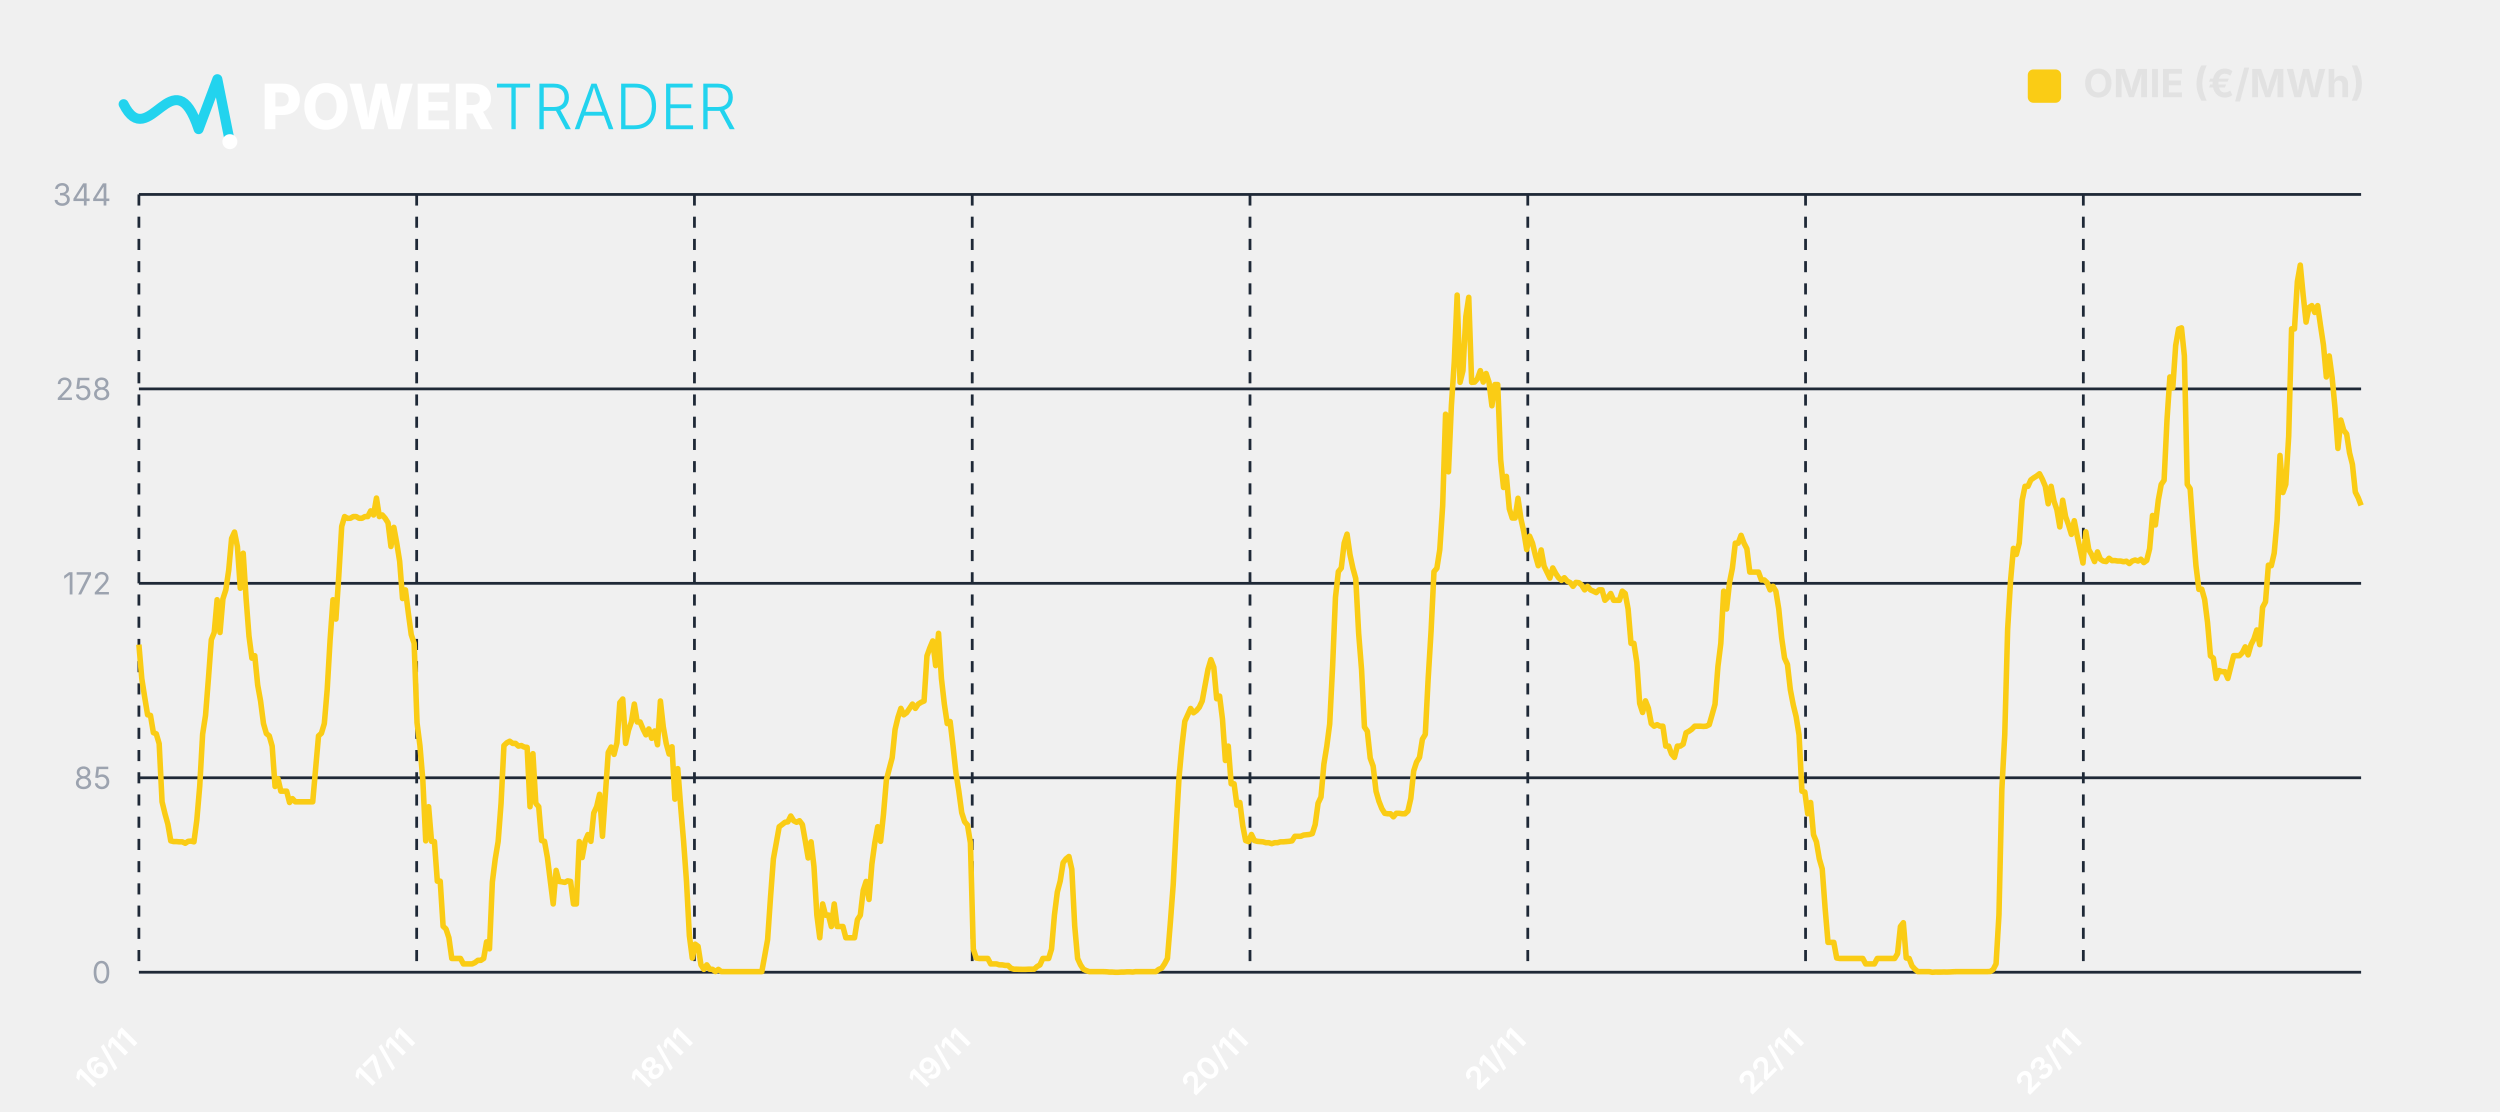
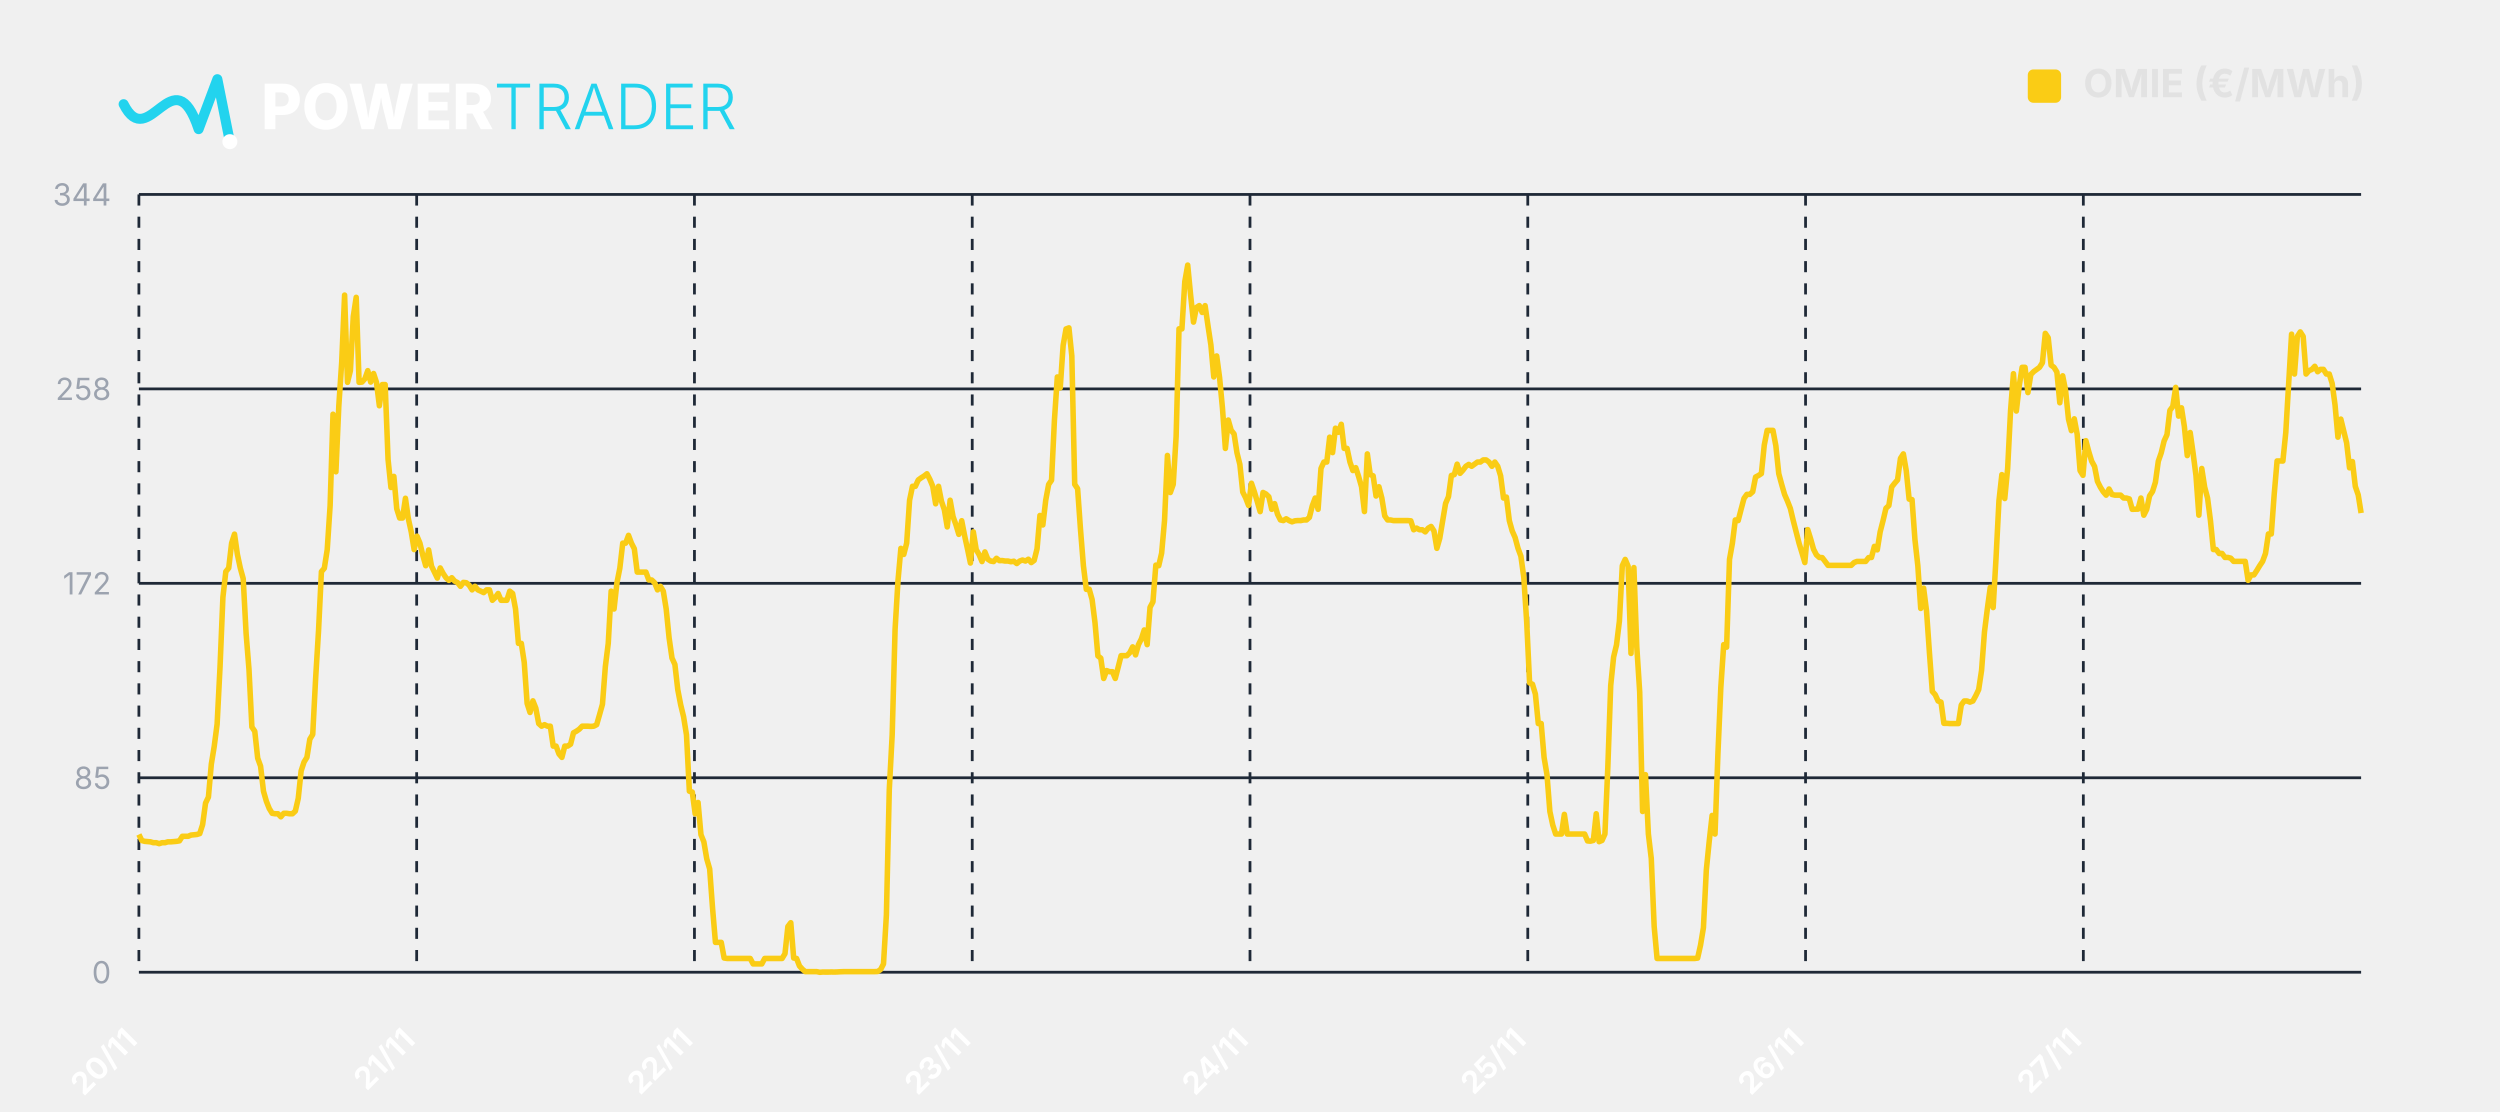
<svg xmlns="http://www.w3.org/2000/svg" viewBox="0 0 900 400" style="font-family: 'Inter', sans-serif; background: #0b0f19;">
  <g transform="translate(40, 15) scale(0.45)">
    <path d="M10 50 C30 90 50 10 70 70 L85 30 L95 80" stroke="#22d3ee" stroke-width="8" stroke-linecap="round" stroke-linejoin="round" fill="none" />
    <circle cx="95" cy="80" r="6" fill="#ffffff" />
    <text x="120" y="70" font-family="'Inter', sans-serif" font-weight="800" font-size="50" fill="#ffffff">POWER<tspan fill="#22d3ee" font-weight="300">TRADER</tspan>
    </text>
  </g>
  <rect x="730" y="25" width="12" height="12" fill="#facc15" rx="2" />
  <text x="750" y="35" font-size="14" font-weight="bold" fill="#e2e2e2">OMIE (€/MWh)</text>
  <line x1="50" y1="350.0" x2="850" y2="350.0" stroke="#1f2937" stroke-width="1" />
  <text x="40" y="354.0" text-anchor="end" font-size="11" fill="#9ca3af">0</text>
  <line x1="50" y1="280.0" x2="850" y2="280.0" stroke="#1f2937" stroke-width="1" />
  <text x="40" y="284.0" text-anchor="end" font-size="11" fill="#9ca3af">85</text>
  <line x1="50" y1="210.0" x2="850" y2="210.0" stroke="#1f2937" stroke-width="1" />
  <text x="40" y="214.0" text-anchor="end" font-size="11" fill="#9ca3af">172</text>
  <line x1="50" y1="140.0" x2="850" y2="140.0" stroke="#1f2937" stroke-width="1" />
  <text x="40" y="144.0" text-anchor="end" font-size="11" fill="#9ca3af">258</text>
  <line x1="50" y1="70.0" x2="850" y2="70.0" stroke="#1f2937" stroke-width="1" />
  <text x="40" y="74.0" text-anchor="end" font-size="11" fill="#9ca3af">344</text>
  <line x1="50.0" y1="70" x2="50.0" y2="350" stroke="#1f2937" stroke-width="1" stroke-dasharray="4,4" />
-   <text x="50.0" y="375" text-anchor="end" transform="rotate(-45, 50.0, 375)" font-size="11" font-weight="bold" fill="#ffffff">16/11</text>
+   <text x="50.0" y="375" text-anchor="end" transform="rotate(-45, 50.0, 375)" font-size="11" font-weight="bold" fill="#ffffff">20/11</text>
  <line x1="150.0" y1="70" x2="150.0" y2="350" stroke="#1f2937" stroke-width="1" stroke-dasharray="4,4" />
-   <text x="150.0" y="375" text-anchor="end" transform="rotate(-45, 150.0, 375)" font-size="11" font-weight="bold" fill="#ffffff">17/11</text>
+   <text x="150.0" y="375" text-anchor="end" transform="rotate(-45, 150.0, 375)" font-size="11" font-weight="bold" fill="#ffffff">21/11</text>
  <line x1="250.0" y1="70" x2="250.0" y2="350" stroke="#1f2937" stroke-width="1" stroke-dasharray="4,4" />
-   <text x="250.0" y="375" text-anchor="end" transform="rotate(-45, 250.0, 375)" font-size="11" font-weight="bold" fill="#ffffff">18/11</text>
+   <text x="250.0" y="375" text-anchor="end" transform="rotate(-45, 250.0, 375)" font-size="11" font-weight="bold" fill="#ffffff">22/11</text>
  <line x1="350.0" y1="70" x2="350.0" y2="350" stroke="#1f2937" stroke-width="1" stroke-dasharray="4,4" />
-   <text x="350.0" y="375" text-anchor="end" transform="rotate(-45, 350.0, 375)" font-size="11" font-weight="bold" fill="#ffffff">19/11</text>
+   <text x="350.0" y="375" text-anchor="end" transform="rotate(-45, 350.0, 375)" font-size="11" font-weight="bold" fill="#ffffff">23/11</text>
  <line x1="450.0" y1="70" x2="450.0" y2="350" stroke="#1f2937" stroke-width="1" stroke-dasharray="4,4" />
-   <text x="450.0" y="375" text-anchor="end" transform="rotate(-45, 450.0, 375)" font-size="11" font-weight="bold" fill="#ffffff">20/11</text>
+   <text x="450.0" y="375" text-anchor="end" transform="rotate(-45, 450.0, 375)" font-size="11" font-weight="bold" fill="#ffffff">24/11</text>
  <line x1="550.0" y1="70" x2="550.0" y2="350" stroke="#1f2937" stroke-width="1" stroke-dasharray="4,4" />
-   <text x="550.0" y="375" text-anchor="end" transform="rotate(-45, 550.0, 375)" font-size="11" font-weight="bold" fill="#ffffff">21/11</text>
+   <text x="550.0" y="375" text-anchor="end" transform="rotate(-45, 550.0, 375)" font-size="11" font-weight="bold" fill="#ffffff">25/11</text>
  <line x1="650.0" y1="70" x2="650.0" y2="350" stroke="#1f2937" stroke-width="1" stroke-dasharray="4,4" />
-   <text x="650.0" y="375" text-anchor="end" transform="rotate(-45, 650.0, 375)" font-size="11" font-weight="bold" fill="#ffffff">22/11</text>
+   <text x="650.0" y="375" text-anchor="end" transform="rotate(-45, 650.0, 375)" font-size="11" font-weight="bold" fill="#ffffff">26/11</text>
  <line x1="750.0" y1="70" x2="750.0" y2="350" stroke="#1f2937" stroke-width="1" stroke-dasharray="4,4" />
-   <text x="750.0" y="375" text-anchor="end" transform="rotate(-45, 750.0, 375)" font-size="11" font-weight="bold" fill="#ffffff">23/11</text>
-   <polyline points="50.0,232.066 51.043,244.3 52.086,250.981 53.129,257.33 54.172,257.533 55.215,263.751 56.258,264.182 57.301,267.729 58.344,288.65 59.387,292.945 60.43,296.695 61.473,302.703 62.516,302.971 63.559,302.971 64.602,303.06 65.645,303.06 66.688,303.58 67.731,302.881 68.774,302.792 69.817,303.06 70.86,295.161 71.904,282.983 72.947,264.287 73.99,257.533 75.033,244.3 76.076,230.296 77.119,227.698 78.162,215.91 79.205,227.698 80.248,215.594 81.291,212.354 82.334,205.275 83.377,193.836 84.42,191.547 85.463,196.727 86.506,211.77 87.549,199.162 88.592,215.472 89.635,229.013 90.678,236.937 91.721,236.052 92.764,246.614 93.807,252.361 94.85,260.48 95.893,264.076 96.936,264.92 97.979,268.598 99.022,283.13 100.065,280.304 101.108,284.826 102.151,284.826 103.194,284.826 104.237,288.894 105.28,287.513 106.323,288.65 107.366,288.65 108.409,288.65 109.452,288.65 110.495,288.65 111.538,288.65 112.581,288.65 113.625,276.716 114.668,264.92 115.711,263.97 116.754,260.471 117.797,248.156 118.84,230.296 119.883,215.91 120.926,222.867 121.969,207.183 123.012,189.509 124.055,185.97 125.098,186.603 126.141,186.579 127.184,185.97 128.227,185.97 129.27,186.579 130.313,186.579 131.356,185.97 132.399,185.97 133.442,183.924 134.485,185.385 135.528,179.305 136.571,185.97 137.614,185.385 138.657,186.579 139.7,188.227 140.743,196.727 141.786,189.859 142.829,195.509 143.872,202.052 144.915,215.472 145.958,212.354 147.001,220.7 148.044,228.461 149.087,231.578 150.13,260.187 151.173,268.395 152.216,280.775 153.259,302.703 154.302,290.42 155.346,302.881 156.389,302.971 157.432,317.226 158.475,317.226 159.518,333.463 160.561,334.437 161.604,337.595 162.647,345.048 163.69,345.048 164.733,345.048 165.776,345.048 166.819,347.012 167.862,347.012 168.905,347.012 169.948,347.012 170.991,346.533 172.034,345.722 173.077,345.722 174.12,345.048 175.163,339.073 176.206,341.581 177.249,317.502 178.292,309.189 179.335,302.922 180.378,289.226 181.421,268.395 182.464,267.396 183.507,266.852 184.55,267.624 185.593,267.624 186.636,268.598 187.679,268.395 188.722,268.947 189.765,269.052 190.808,290.42 191.851,271.326 192.894,289.226 193.937,290.42 194.98,302.614 196.023,302.881 197.066,308.71 198.11,317.113 199.153,325.418 200.196,313.338 201.239,317.308 202.282,317.454 203.325,317.657 204.368,317.113 205.411,317.308 206.454,325.426 207.497,325.418 208.54,302.971 209.583,308.71 210.626,302.881 211.669,300.446 212.712,302.881 213.755,292.677 214.798,290.42 215.841,285.955 216.884,301.071 217.927,286.036 218.97,270.855 220.013,268.947 221.056,271.577 222.099,267.396 223.142,252.954 224.185,251.647 225.228,267.624 226.271,262.842 227.314,259.83 228.357,253.465 229.4,259.911 230.443,259.911 231.486,262.428 232.529,264.539 233.572,262.428 234.615,265.789 235.658,263.159 236.701,268.111 237.744,252.361 238.787,261.705 239.831,267.624 240.874,271.447 241.917,268.841 242.96,287.692 244.003,276.716 245.046,290.42 246.089,302.849 247.132,317.226 248.175,336.865 249.218,344.91 250.261,339.901 251.304,340.688 252.347,347.353 253.39,348.969 254.433,347.353 255.476,348.896 256.519,348.969 257.562,349.765 258.605,348.977 259.648,349.773 260.691,349.781 261.734,349.781 262.777,349.781 263.82,349.781 264.863,349.781 265.906,349.781 266.949,349.781 267.992,349.781 269.035,349.781 270.078,349.781 271.121,349.781 272.164,349.781 273.207,349.781 274.25,349.781 275.293,344.098 276.336,338.269 277.379,323.145 278.422,309.189 279.465,303.45 280.508,297.621 281.551,296.85 282.595,296.013 283.638,295.867 284.681,293.765 285.724,295.469 286.767,296.013 287.81,295.469 288.853,296.85 289.896,302.703 290.939,308.873 291.982,303.06 293.025,311.917 294.068,329.404 295.111,337.595 296.154,325.418 297.197,329.485 298.24,329.404 299.283,333.544 300.326,325.426 301.369,333.544 302.412,333.544 303.455,333.544 304.498,337.595 305.541,337.595 306.584,337.595 307.627,337.595 308.67,331.068 309.713,329.485 310.756,320.555 311.799,317.308 312.842,323.802 313.885,310.992 314.928,303.433 315.971,297.621 317.014,302.881 318.057,293.107 319.1,280.775 320.143,276.716 321.186,272.787 322.229,262.59 323.272,258.223 324.316,255.016 325.359,257.33 326.402,256.558 327.445,255.016 328.488,253.473 329.531,255.016 330.574,253.473 331.617,252.824 332.66,252.369 333.703,236.125 334.746,233.226 335.789,230.742 336.832,239.616 337.875,228.006 338.918,244.3 339.961,253.473 341.004,260.48 342.047,259.749 343.09,268.59 344.133,278.21 345.176,284.794 346.219,292.547 347.262,295.81 348.305,297.012 349.348,303.45 350.391,341.654 351.434,344.885 352.477,345.048 353.52,345.048 354.563,345.048 355.606,345.048 356.649,347.012 357.692,347.012 358.735,347.012 359.778,347.345 360.821,347.353 361.864,347.556 362.907,347.556 363.95,348.555 364.993,348.912 366.037,348.912 367.08,348.953 368.123,348.969 369.166,348.969 370.209,348.912 371.252,348.912 372.295,348.896 373.338,347.962 374.381,347.353 375.424,345.048 376.467,345.048 377.51,345.048 378.553,341.654 379.596,329.404 380.639,321.123 381.682,317.145 382.725,310.569 383.768,309.189 384.811,308.345 385.854,312.932 386.897,333.39 387.94,345.048 388.983,347.345 390.026,348.912 391.069,349.415 392.112,349.781 393.155,349.781 394.198,349.781 395.241,349.781 396.284,349.789 397.327,349.797 398.37,349.838 399.413,349.943 400.456,349.943 401.499,350.024 402.542,350.024 403.585,349.943 404.628,349.943 405.671,349.862 406.714,349.862 407.757,349.935 408.801,349.789 409.844,349.789 410.887,349.789 411.93,349.789 412.973,349.781 414.016,349.781 415.059,349.781 416.102,349.781 417.145,348.969 418.188,348.563 419.231,347.012 420.274,345.048 421.317,332.262 422.36,318.428 423.403,298.351 424.446,279.963 425.489,268.598 426.532,259.668 427.575,257.37 428.618,255.057 429.661,256.599 430.704,255.828 431.747,254.61 432.79,252.361 433.833,246.678 434.876,240.996 435.919,237.472 436.962,240.208 438.005,251.549 439.048,250.6 440.091,258.913 441.134,273.777 442.177,268.598 443.22,282.164 444.263,282.164 445.306,289.843 446.349,288.894 447.392,297.239 448.435,302.614 449.478,302.971 450.522,300.413 451.565,302.589 452.608,302.881 453.651,302.971 454.694,303.06 455.737,303.377 456.78,303.377 457.823,303.718 458.866,303.377 459.909,303.377 460.952,303.06 461.995,303.06 463.038,302.971 464.081,302.881 465.124,302.703 466.167,301.071 467.21,301.071 468.253,301.071 469.296,300.625 470.339,300.519 471.382,300.413 472.425,300.097 473.468,296.85 474.511,289.137 475.554,286.945 476.597,275.092 477.64,268.695 478.683,260.666 479.726,240.184 480.769,215.017 481.812,205.787 482.855,204.496 483.898,195.533 484.941,192.294 485.984,199.592 487.027,204.496 488.07,208.295 489.113,228.006 490.156,240.996 491.199,261.722 492.243,263.264 493.286,272.933 494.329,275.807 495.372,284.834 496.415,288.455 497.458,291.086 498.501,292.79 499.544,292.953 500.587,292.953 501.63,294.049 502.673,292.79 503.716,292.79 504.759,292.953 505.802,292.953 506.845,291.979 507.888,287.432 508.931,277.528 509.974,274.329 511.017,272.657 512.06,266.114 513.103,264.393 514.146,244.243 515.189,227.138 516.232,205.787 517.275,204.569 518.318,197.896 519.361,182.065 520.404,149.121 521.447,169.847 522.49,146.174 523.533,130.4 524.576,106.232 525.619,137.642 526.662,133.436 527.705,113.952 528.748,107.044 529.791,137.642 530.834,137.552 531.877,136.375 532.92,133.436 533.963,137.552 535.007,134.467 536.05,137.642 537.093,146.077 538.136,138.453 539.179,138.453 540.222,165.382 541.265,175.489 542.308,171.503 543.351,183.177 544.394,186.481 545.437,186.481 546.48,179.378 547.523,186.709 548.566,191.474 549.609,197.839 550.652,193.025 551.695,195.533 552.738,199.925 553.781,203.651 554.824,197.977 555.867,203.806 556.91,205.949 557.953,208.108 558.996,204.463 560.039,206.42 561.082,207.987 562.125,208.937 563.168,207.987 564.211,209.213 565.254,209.74 566.297,211.072 567.34,209.659 568.383,209.789 569.426,210.674 570.469,212.354 571.512,211.072 572.555,212.354 573.598,212.817 574.641,213.337 575.684,212.354 576.728,212.354 577.771,216.097 578.814,215.098 579.857,213.661 580.9,216.097 581.943,216.097 582.986,216.097 584.029,212.817 585.072,213.661 586.115,219.239 587.158,231.611 588.201,231.611 589.244,238.438 590.287,253.238 591.33,256.485 592.373,252.304 593.416,254.943 594.459,260.48 595.502,261.429 596.545,260.885 597.588,261.429 598.631,261.429 599.674,268.598 600.717,268.598 601.76,271.431 602.803,272.657 603.846,268.598 604.889,268.598 605.932,267.9 606.975,263.808 608.018,263.24 609.061,262.509 610.104,261.429 611.147,261.429 612.19,261.429 613.233,261.511 614.276,261.429 615.319,260.885 616.362,257.257 617.405,253.522 618.449,239.965 619.492,231.611 620.535,212.817 621.578,219.239 622.621,209.789 623.664,204.528 624.707,195.533 625.75,195.533 626.793,192.724 627.836,195.533 628.879,197.563 629.922,205.949 630.965,205.949 632.008,205.949 633.051,205.949 634.094,208.79 635.137,208.79 636.18,209.789 637.223,212.354 638.266,211.072 639.309,212.817 640.352,219.239 641.395,229.63 642.438,236.912 643.481,239.202 644.524,248.302 645.567,253.725 646.61,258.028 647.653,264.539 648.696,284.826 649.739,285.143 650.782,292.953 651.825,288.894 652.868,300.503 653.911,303.06 654.954,309.189 655.997,312.802 657.04,326.944 658.083,339.259 659.126,339.259 660.169,339.259 661.213,344.885 662.256,345.048 663.299,345.048 664.342,345.048 665.385,345.048 666.428,345.048 667.471,345.048 668.514,345.048 669.557,345.048 670.6,345.048 671.643,347.012 672.686,347.012 673.729,347.012 674.772,347.012 675.815,345.048 676.858,345.048 677.901,345.048 678.944,345.048 679.987,345.048 681.03,345.048 682.073,345.048 683.116,343.319 684.159,333.544 685.202,332.18 686.245,344.885 687.288,345.048 688.331,347.751 689.374,348.912 690.417,349.781 691.46,349.781 692.503,349.781 693.546,349.789 694.589,349.797 695.632,350.024 696.675,349.935 697.718,349.943 698.761,349.943 699.804,349.911 700.847,349.935 701.89,349.903 702.934,349.838 703.977,349.797 705.02,349.789 706.063,349.789 707.106,349.781 708.149,349.781 709.192,349.781 710.235,349.781 711.278,349.781 712.321,349.781 713.364,349.781 714.407,349.781 715.45,349.781 716.493,349.74 717.536,349.034 718.579,347.012 719.622,329.404 720.665,284.234 721.708,264.539 722.751,226.561 723.794,209.099 724.837,197.409 725.88,199.592 726.923,195.533 727.966,180.108 729.009,175.075 730.052,175.075 731.095,172.786 732.138,172.023 733.181,171.373 734.224,170.561 735.267,172.567 736.31,175.075 737.353,181.367 738.396,175.075 739.439,180.425 740.482,183.494 741.525,189.688 742.568,180.084 743.611,185.954 744.654,188.892 745.698,192.367 746.741,187.464 747.784,192.854 748.827,197.66 749.87,202.685 750.913,191.474 751.956,197.863 752.999,199.674 754.042,202.158 755.085,198.691 756.128,201.305 757.171,201.979 758.214,202.158 759.257,200.989 760.3,201.825 761.343,201.801 762.386,201.979 763.429,201.979 764.472,202.231 765.515,202.044 766.558,202.872 767.601,201.979 768.644,201.606 769.687,201.979 770.73,201.322 771.773,202.523 772.816,201.752 773.859,197.563 774.902,185.572 775.945,188.982 776.988,180.043 778.031,174.409 779.074,172.883 780.117,151.215 781.16,135.701 782.203,139.622 783.246,124.368 784.289,118.426 785.332,118.028 786.375,128.135 787.419,174.369 788.462,175.936 789.505,190.662 790.548,203.651 791.591,212.176 792.634,212.103 793.677,215.829 794.72,224.15 795.763,236.125 796.806,236.937 797.849,244.243 798.892,241.402 799.935,241.807 800.978,241.807 802.021,244.243 803.064,240.184 804.107,236.043 805.15,236.043 806.193,236.043 807.236,234.972 808.279,232.869 809.322,235.759 810.365,232.066 811.408,230.036 812.451,226.789 813.494,232.066 814.537,218.63 815.58,216.665 816.623,203.449 817.666,203.651 818.709,199.138 819.752,187.415 820.795,163.961 821.838,177.308 822.881,174.369 823.924,157.126 824.967,118.369 826.01,118.409 827.053,101.353 828.096,95.435 829.14,106.232 830.183,115.958 831.226,110.689 832.269,110.015 833.312,112.475 834.355,110.031 835.398,117.281 836.441,124.173 837.484,135.701 838.527,128.143 839.57,135.921 840.613,146.986 841.656,161.436 842.699,151.215 843.742,154.901 844.785,156.216 845.828,162.995 846.871,167.184 847.914,177.137 848.957,179.215 850.0,181.951" fill="none" stroke="#facc15" stroke-width="2" stroke-linejoin="round" />
+   <text x="750.0" y="375" text-anchor="end" transform="rotate(-45, 750.0, 375)" font-size="11" font-weight="bold" fill="#ffffff">27/11</text>
+   <polyline points="50.0,300.413 51.043,302.589 52.086,302.881 53.129,302.971 54.172,303.06 55.215,303.377 56.258,303.377 57.301,303.718 58.344,303.377 59.387,303.377 60.43,303.06 61.473,303.06 62.516,302.971 63.559,302.881 64.602,302.703 65.645,301.071 66.688,301.071 67.731,301.071 68.774,300.625 69.817,300.519 70.86,300.413 71.904,300.097 72.947,296.85 73.99,289.137 75.033,286.945 76.076,275.092 77.119,268.695 78.162,260.666 79.205,240.184 80.248,215.017 81.291,205.787 82.334,204.496 83.377,195.533 84.42,192.294 85.463,199.592 86.506,204.496 87.549,208.295 88.592,228.006 89.635,240.996 90.678,261.722 91.721,263.264 92.764,272.933 93.807,275.807 94.85,284.834 95.893,288.455 96.936,291.086 97.979,292.79 99.022,292.953 100.065,292.953 101.108,294.049 102.151,292.79 103.194,292.79 104.237,292.953 105.28,292.953 106.323,291.979 107.366,287.432 108.409,277.528 109.452,274.329 110.495,272.657 111.538,266.114 112.581,264.393 113.625,244.243 114.668,227.138 115.711,205.787 116.754,204.569 117.797,197.896 118.84,182.065 119.883,149.121 120.926,169.847 121.969,146.174 123.012,130.4 124.055,106.232 125.098,137.642 126.141,133.436 127.184,113.952 128.227,107.044 129.27,137.642 130.313,137.552 131.356,136.375 132.399,133.436 133.442,137.552 134.485,134.467 135.528,137.642 136.571,146.077 137.614,138.453 138.657,138.453 139.7,165.382 140.743,175.489 141.786,171.503 142.829,183.177 143.872,186.481 144.915,186.481 145.958,179.378 147.001,186.709 148.044,191.474 149.087,197.839 150.13,193.025 151.173,195.533 152.216,199.925 153.259,203.651 154.302,197.977 155.346,203.806 156.389,205.949 157.432,208.108 158.475,204.463 159.518,206.42 160.561,207.987 161.604,208.937 162.647,207.987 163.69,209.213 164.733,209.74 165.776,211.072 166.819,209.659 167.862,209.789 168.905,210.674 169.948,212.354 170.991,211.072 172.034,212.354 173.077,212.817 174.12,213.337 175.163,212.354 176.206,212.354 177.249,216.097 178.292,215.098 179.335,213.661 180.378,216.097 181.421,216.097 182.464,216.097 183.507,212.817 184.55,213.661 185.593,219.239 186.636,231.611 187.679,231.611 188.722,238.438 189.765,253.238 190.808,256.485 191.851,252.304 192.894,254.943 193.937,260.48 194.98,261.429 196.023,260.885 197.066,261.429 198.11,261.429 199.153,268.598 200.196,268.598 201.239,271.431 202.282,272.657 203.325,268.598 204.368,268.598 205.411,267.9 206.454,263.808 207.497,263.24 208.54,262.509 209.583,261.429 210.626,261.429 211.669,261.429 212.712,261.511 213.755,261.429 214.798,260.885 215.841,257.257 216.884,253.522 217.927,239.965 218.97,231.611 220.013,212.817 221.056,219.239 222.099,209.789 223.142,204.528 224.185,195.533 225.228,195.533 226.271,192.724 227.314,195.533 228.357,197.563 229.4,205.949 230.443,205.949 231.486,205.949 232.529,205.949 233.572,208.79 234.615,208.79 235.658,209.789 236.701,212.354 237.744,211.072 238.787,212.817 239.831,219.239 240.874,229.63 241.917,236.912 242.96,239.202 244.003,248.302 245.046,253.725 246.089,258.028 247.132,264.539 248.175,284.826 249.218,285.143 250.261,292.953 251.304,288.894 252.347,300.503 253.39,303.06 254.433,309.189 255.476,312.802 256.519,326.944 257.562,339.259 258.605,339.259 259.648,339.259 260.691,344.885 261.734,345.048 262.777,345.048 263.82,345.048 264.863,345.048 265.906,345.048 266.949,345.048 267.992,345.048 269.035,345.048 270.078,345.048 271.121,347.012 272.164,347.012 273.207,347.012 274.25,347.012 275.293,345.048 276.336,345.048 277.379,345.048 278.422,345.048 279.465,345.048 280.508,345.048 281.551,345.048 282.595,343.319 283.638,333.544 284.681,332.18 285.724,344.885 286.767,345.048 287.81,347.751 288.853,348.912 289.896,349.781 290.939,349.781 291.982,349.781 293.025,349.789 294.068,349.797 295.111,350.024 296.154,349.935 297.197,349.943 298.24,349.943 299.283,349.911 300.326,349.935 301.369,349.903 302.412,349.838 303.455,349.797 304.498,349.789 305.541,349.789 306.584,349.781 307.627,349.781 308.67,349.781 309.713,349.781 310.756,349.781 311.799,349.781 312.842,349.781 313.885,349.781 314.928,349.781 315.971,349.74 317.014,349.034 318.057,347.012 319.1,329.404 320.143,284.234 321.186,264.539 322.229,226.561 323.272,209.099 324.316,197.409 325.359,199.592 326.402,195.533 327.445,180.108 328.488,175.075 329.531,175.075 330.574,172.786 331.617,172.023 332.66,171.373 333.703,170.561 334.746,172.567 335.789,175.075 336.832,181.367 337.875,175.075 338.918,180.425 339.961,183.494 341.004,189.688 342.047,180.084 343.09,185.954 344.133,188.892 345.176,192.367 346.219,187.464 347.262,192.854 348.305,197.66 349.348,202.685 350.391,191.474 351.434,197.863 352.477,199.674 353.52,202.158 354.563,198.691 355.606,201.305 356.649,201.979 357.692,202.158 358.735,200.989 359.778,201.825 360.821,201.801 361.864,201.979 362.907,201.979 363.95,202.231 364.993,202.044 366.037,202.872 367.08,201.979 368.123,201.606 369.166,201.979 370.209,201.322 371.252,202.523 372.295,201.752 373.338,197.563 374.381,185.572 375.424,188.982 376.467,180.043 377.51,174.409 378.553,172.883 379.596,151.215 380.639,135.701 381.682,139.622 382.725,124.368 383.768,118.426 384.811,118.028 385.854,128.135 386.897,174.369 387.94,175.936 388.983,190.662 390.026,203.651 391.069,212.176 392.112,212.103 393.155,215.829 394.198,224.15 395.241,236.125 396.284,236.937 397.327,244.243 398.37,241.402 399.413,241.807 400.456,241.807 401.499,244.243 402.542,240.184 403.585,236.043 404.628,236.043 405.671,236.043 406.714,234.972 407.757,232.869 408.801,235.759 409.844,232.066 410.887,230.036 411.93,226.789 412.973,232.066 414.016,218.63 415.059,216.665 416.102,203.449 417.145,203.651 418.188,199.138 419.231,187.415 420.274,163.961 421.317,177.308 422.36,174.369 423.403,157.126 424.446,118.369 425.489,118.409 426.532,101.353 427.575,95.435 428.618,106.232 429.661,115.958 430.704,110.689 431.747,110.015 432.79,112.475 433.833,110.031 434.876,117.281 435.919,124.173 436.962,135.701 438.005,128.143 439.048,135.921 440.091,146.986 441.134,161.436 442.177,151.215 443.22,154.901 444.263,156.216 445.306,162.995 446.349,167.184 447.392,177.137 448.435,179.215 449.478,181.951 450.522,173.971 451.565,177.032 452.608,180.539 453.651,184.184 454.694,177.291 455.737,177.835 456.78,178.834 457.823,183.356 458.866,181.31 459.909,185.109 460.952,187.179 461.995,187.415 463.038,186.765 464.081,187.415 465.124,187.861 466.167,187.496 467.21,187.399 468.253,187.415 469.296,187.188 470.339,187.188 471.382,186.246 472.425,182.081 473.468,179.297 474.511,183.356 475.554,168.629 476.597,166.34 477.64,166.34 478.683,157.385 479.726,162.938 480.769,154.154 481.812,155.632 482.855,152.75 483.898,161.42 484.941,161.42 485.984,166.34 487.027,169.392 488.07,168.361 489.113,171.584 490.156,175.237 491.199,184.168 492.243,163.409 493.286,170.87 494.329,171.3 495.372,178.566 496.415,175.237 497.458,179.297 498.501,185.71 499.544,187.188 500.587,187.188 501.63,187.415 502.673,187.415 503.716,187.415 504.759,187.415 505.802,187.415 506.845,187.415 507.888,187.496 508.931,190.719 509.974,190.118 511.017,190.719 512.06,190.719 513.103,191.474 514.146,190.151 515.189,189.526 516.232,191.149 517.275,197.392 518.318,193.755 519.361,187.496 520.404,181.261 521.447,178.818 522.49,171.17 523.533,170.87 524.576,167.103 525.619,170.399 526.662,169.271 527.705,167.866 528.748,167.192 529.791,167.866 530.834,167.103 531.877,166.34 532.92,166.34 533.963,165.577 535.007,165.577 536.05,166.34 537.093,167.866 538.136,166.34 539.179,167.866 540.222,171.3 541.265,179.297 542.308,178.956 543.351,187.415 544.394,191.149 545.437,193.504 546.48,197.392 547.523,200.234 548.566,207.841 549.609,223.89 550.652,245.842 551.695,246.329 552.738,249.861 553.781,260.48 554.824,260.455 555.867,272.657 556.91,278.884 557.953,292.133 558.996,297.012 560.039,300.251 561.082,300.251 562.125,300.251 563.168,293.172 564.211,300.251 565.254,300.251 566.297,300.251 567.34,300.251 568.383,300.251 569.426,300.251 570.469,300.251 571.512,302.735 572.555,302.825 573.598,302.557 574.641,292.953 575.684,303.003 576.728,302.557 577.771,300.251 578.814,276.27 579.857,246.776 580.9,236.531 581.943,232.163 582.986,223.574 584.029,203.651 585.072,201.395 586.115,203.83 587.158,235.232 588.201,204.333 589.244,232.869 590.287,249.09 591.33,292.133 592.373,278.884 593.416,300.251 594.459,309.051 595.502,333.544 596.545,345.048 597.588,345.048 598.631,345.048 599.674,345.048 600.717,345.048 601.76,345.048 602.803,345.048 603.846,345.048 604.889,345.048 605.932,345.048 606.975,345.048 608.018,345.048 609.061,345.048 610.104,345.048 611.147,344.91 612.19,340.25 613.233,333.966 614.276,313.248 615.319,302.857 616.362,293.562 617.405,300.251 618.449,271.407 619.492,247.547 620.535,232.066 621.578,232.983 622.621,201.395 623.664,195.533 624.707,187.188 625.75,187.407 626.793,183.356 627.836,179.427 628.879,177.973 629.922,177.973 630.965,177.032 632.008,171.738 633.051,171.178 634.094,170.504 635.137,160.219 636.18,154.942 637.223,154.942 638.266,154.942 639.309,160.495 640.352,170.504 641.395,174.369 642.438,177.973 643.481,180.376 644.524,183.031 645.567,187.415 646.61,191.474 647.653,195.533 648.696,198.983 649.739,202.515 650.782,190.662 651.825,193.991 652.868,197.709 653.911,199.755 654.954,200.688 655.997,200.745 657.04,202.109 658.083,203.53 659.126,203.53 660.169,203.53 661.213,203.53 662.256,203.53 663.299,203.53 664.342,203.53 665.385,203.53 666.428,203.53 667.471,202.515 668.514,202.109 669.557,202.109 670.6,202.109 671.643,202.109 672.686,200.745 673.729,200.688 674.772,196.702 675.815,197.952 676.858,191.474 677.901,187.415 678.944,182.974 679.987,182.0 681.03,175.286 682.073,173.971 683.116,172.761 684.159,165.033 685.202,163.409 686.245,169.425 687.288,179.686 688.331,179.865 689.374,194.226 690.417,203.651 691.46,219.036 692.503,211.737 693.546,219.888 694.589,234.874 695.632,248.911 696.675,250.08 697.718,252.361 698.761,252.767 699.804,260.398 700.847,260.398 701.89,260.48 702.934,260.48 703.977,260.48 705.02,260.48 706.063,253.782 707.106,252.361 708.149,252.361 709.192,252.767 710.235,252.361 711.278,250.453 712.321,248.262 713.364,241.345 714.407,227.519 715.45,219.141 716.493,211.453 717.536,218.719 718.579,200.745 719.622,180.32 720.665,170.87 721.708,179.475 722.751,168.654 723.794,147.976 724.837,134.532 725.88,147.976 726.923,138.9 727.966,132.243 729.009,132.243 730.052,141.327 731.095,134.825 732.138,133.769 733.181,133.006 734.224,132.243 735.267,130.587 736.31,120.017 737.353,121.576 738.396,131.48 739.439,132.243 740.482,133.932 741.525,144.997 742.568,135.295 743.611,140.605 744.654,150.883 745.698,155.023 746.741,150.777 747.784,156.322 748.827,169.425 749.87,171.113 750.913,158.652 751.956,162.581 752.999,166.015 754.042,167.931 755.085,173.289 756.128,175.375 757.171,177.032 758.214,178.249 759.257,176.049 760.3,177.998 761.343,178.249 762.386,178.249 763.429,178.249 764.472,179.272 765.515,179.297 766.558,179.613 767.601,183.356 768.644,183.315 769.687,183.283 770.73,179.297 771.773,185.467 772.816,183.356 773.859,178.485 774.902,176.95 775.945,173.614 776.988,166.056 778.031,163.06 779.074,158.757 780.117,156.468 781.16,147.725 782.203,146.344 783.246,139.46 784.289,149.803 785.332,146.823 786.375,153.586 787.419,164.01 788.462,155.705 789.505,163.06 790.548,171.178 791.591,185.467 792.634,168.654 793.677,175.375 794.72,179.297 795.763,187.415 796.806,197.831 797.849,197.831 798.892,199.251 799.935,199.251 800.978,200.672 802.021,200.672 803.064,200.94 804.107,202.093 805.15,202.093 806.193,202.093 807.236,202.093 808.279,202.093 809.322,208.928 810.365,206.964 811.408,206.964 812.451,205.373 813.494,203.651 814.537,202.093 815.58,199.251 816.623,192.229 817.666,192.229 818.709,177.998 819.752,165.942 820.795,165.942 821.838,165.966 822.881,155.705 823.924,137.999 824.967,120.301 826.01,134.646 827.053,121.113 828.096,119.489 829.14,121.113 830.183,134.646 831.226,133.428 832.269,133.006 833.312,131.87 834.355,133.818 835.398,132.974 836.441,132.974 837.484,134.646 838.527,134.646 839.57,137.999 840.613,145.768 841.656,157.377 842.699,150.883 843.742,155.145 844.785,159.431 845.828,168.418 846.871,166.169 847.914,175.124 848.957,178.16 850.0,184.695" fill="none" stroke="#facc15" stroke-width="2" stroke-linejoin="round" />
</svg>
